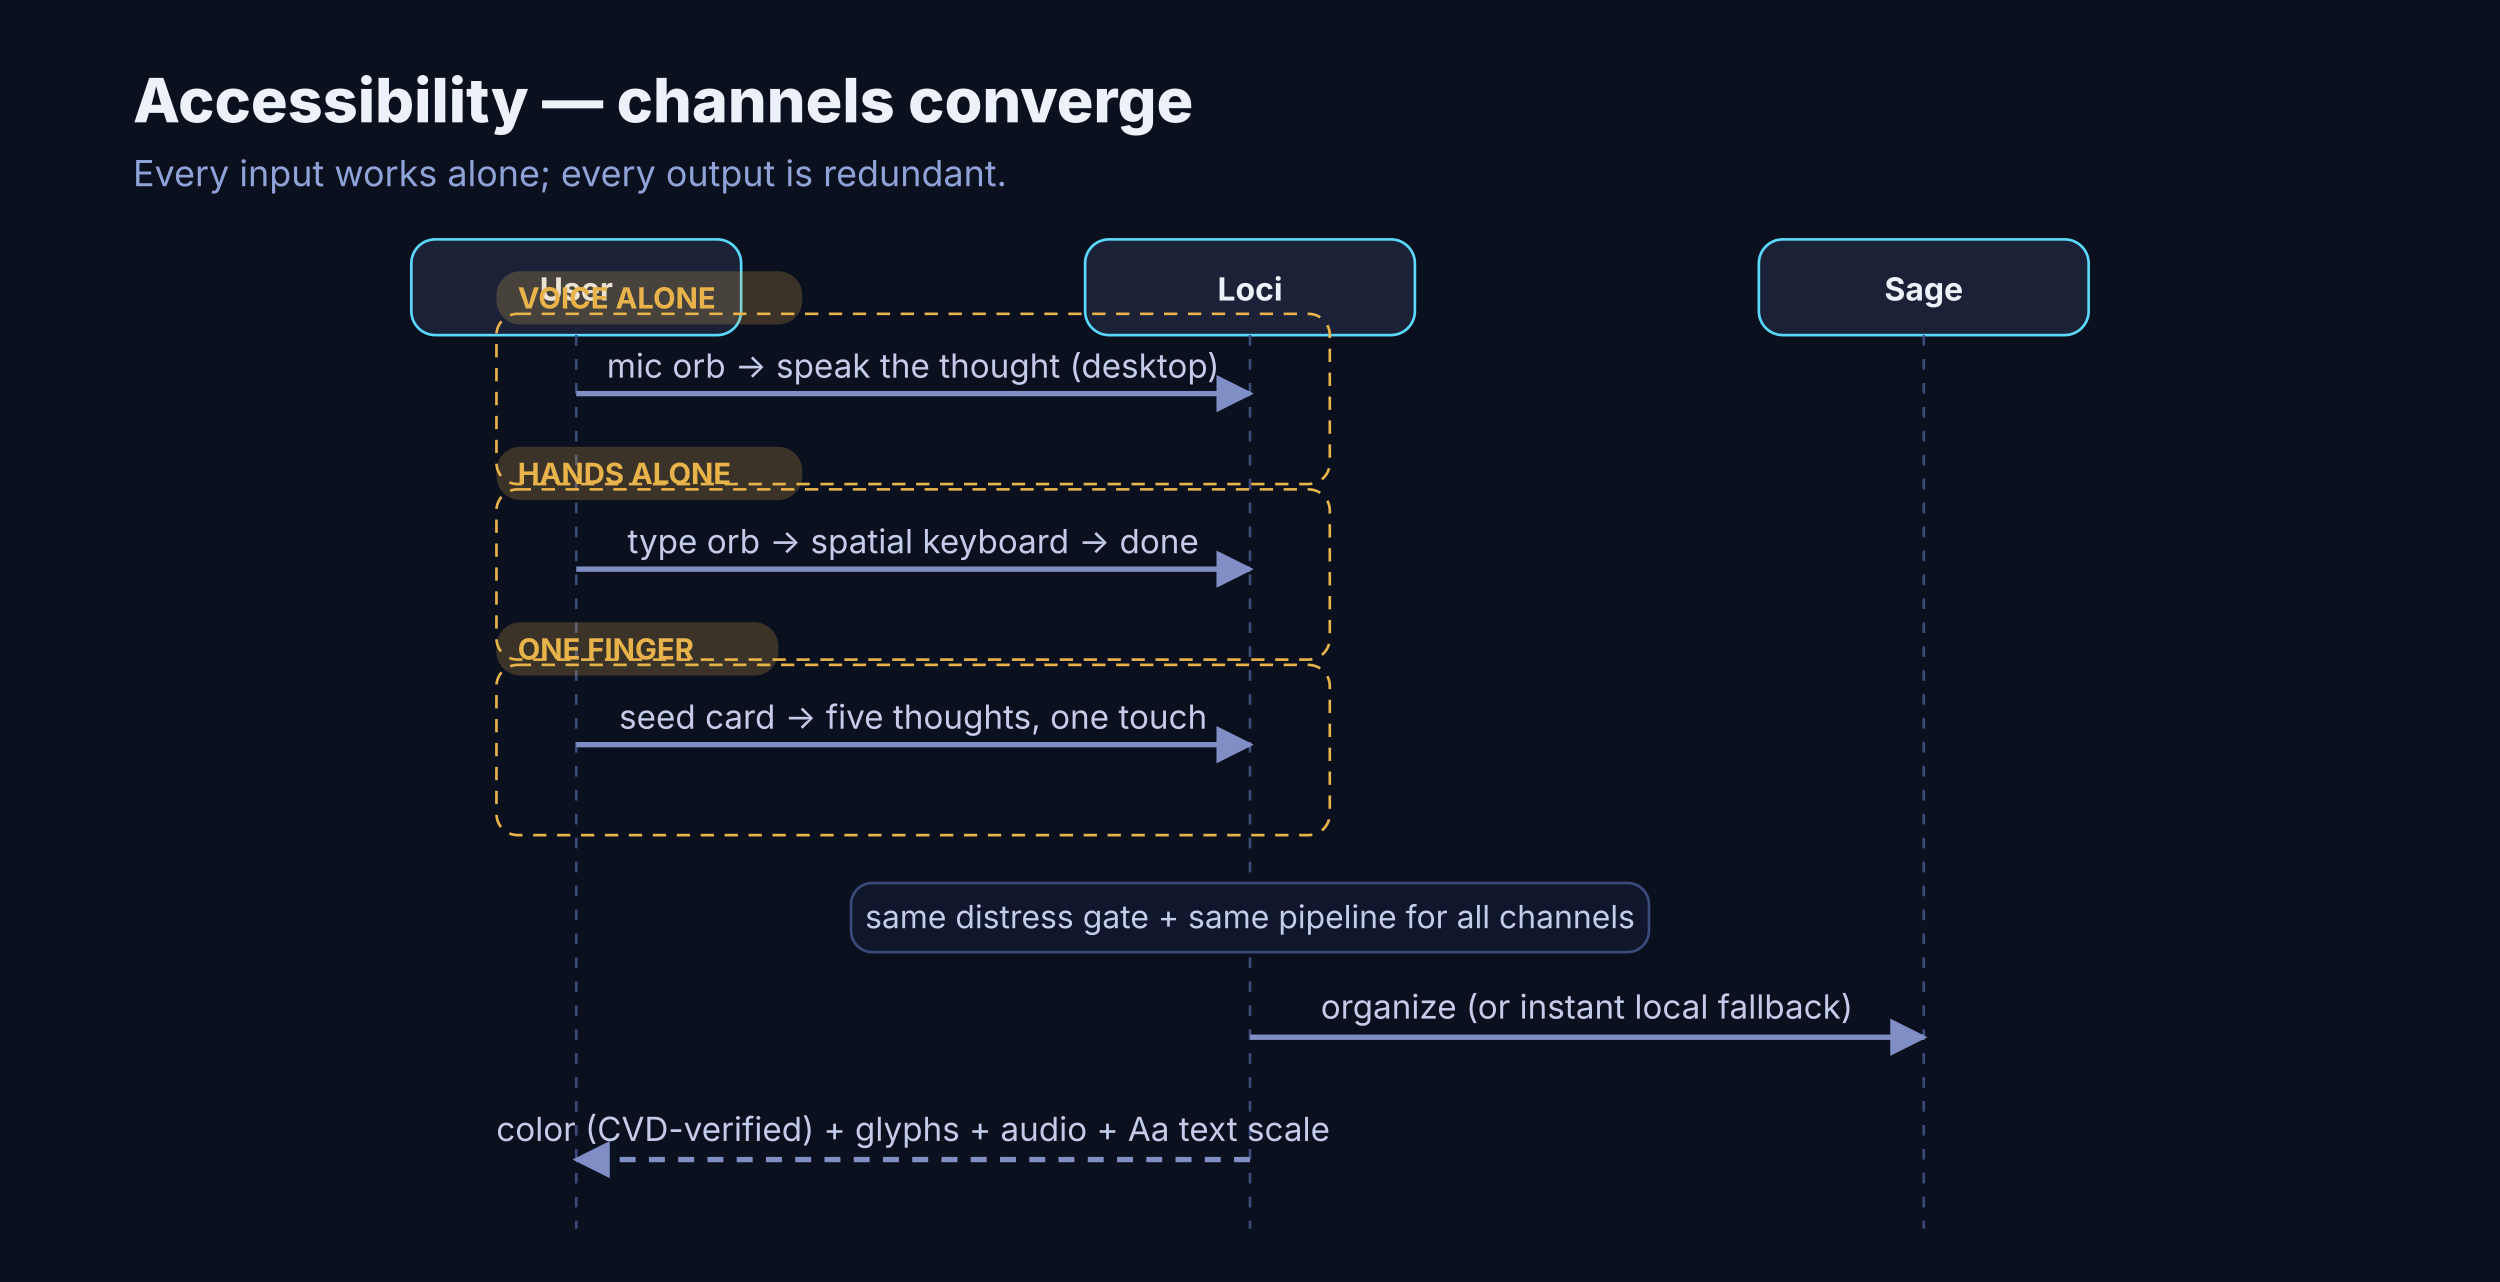
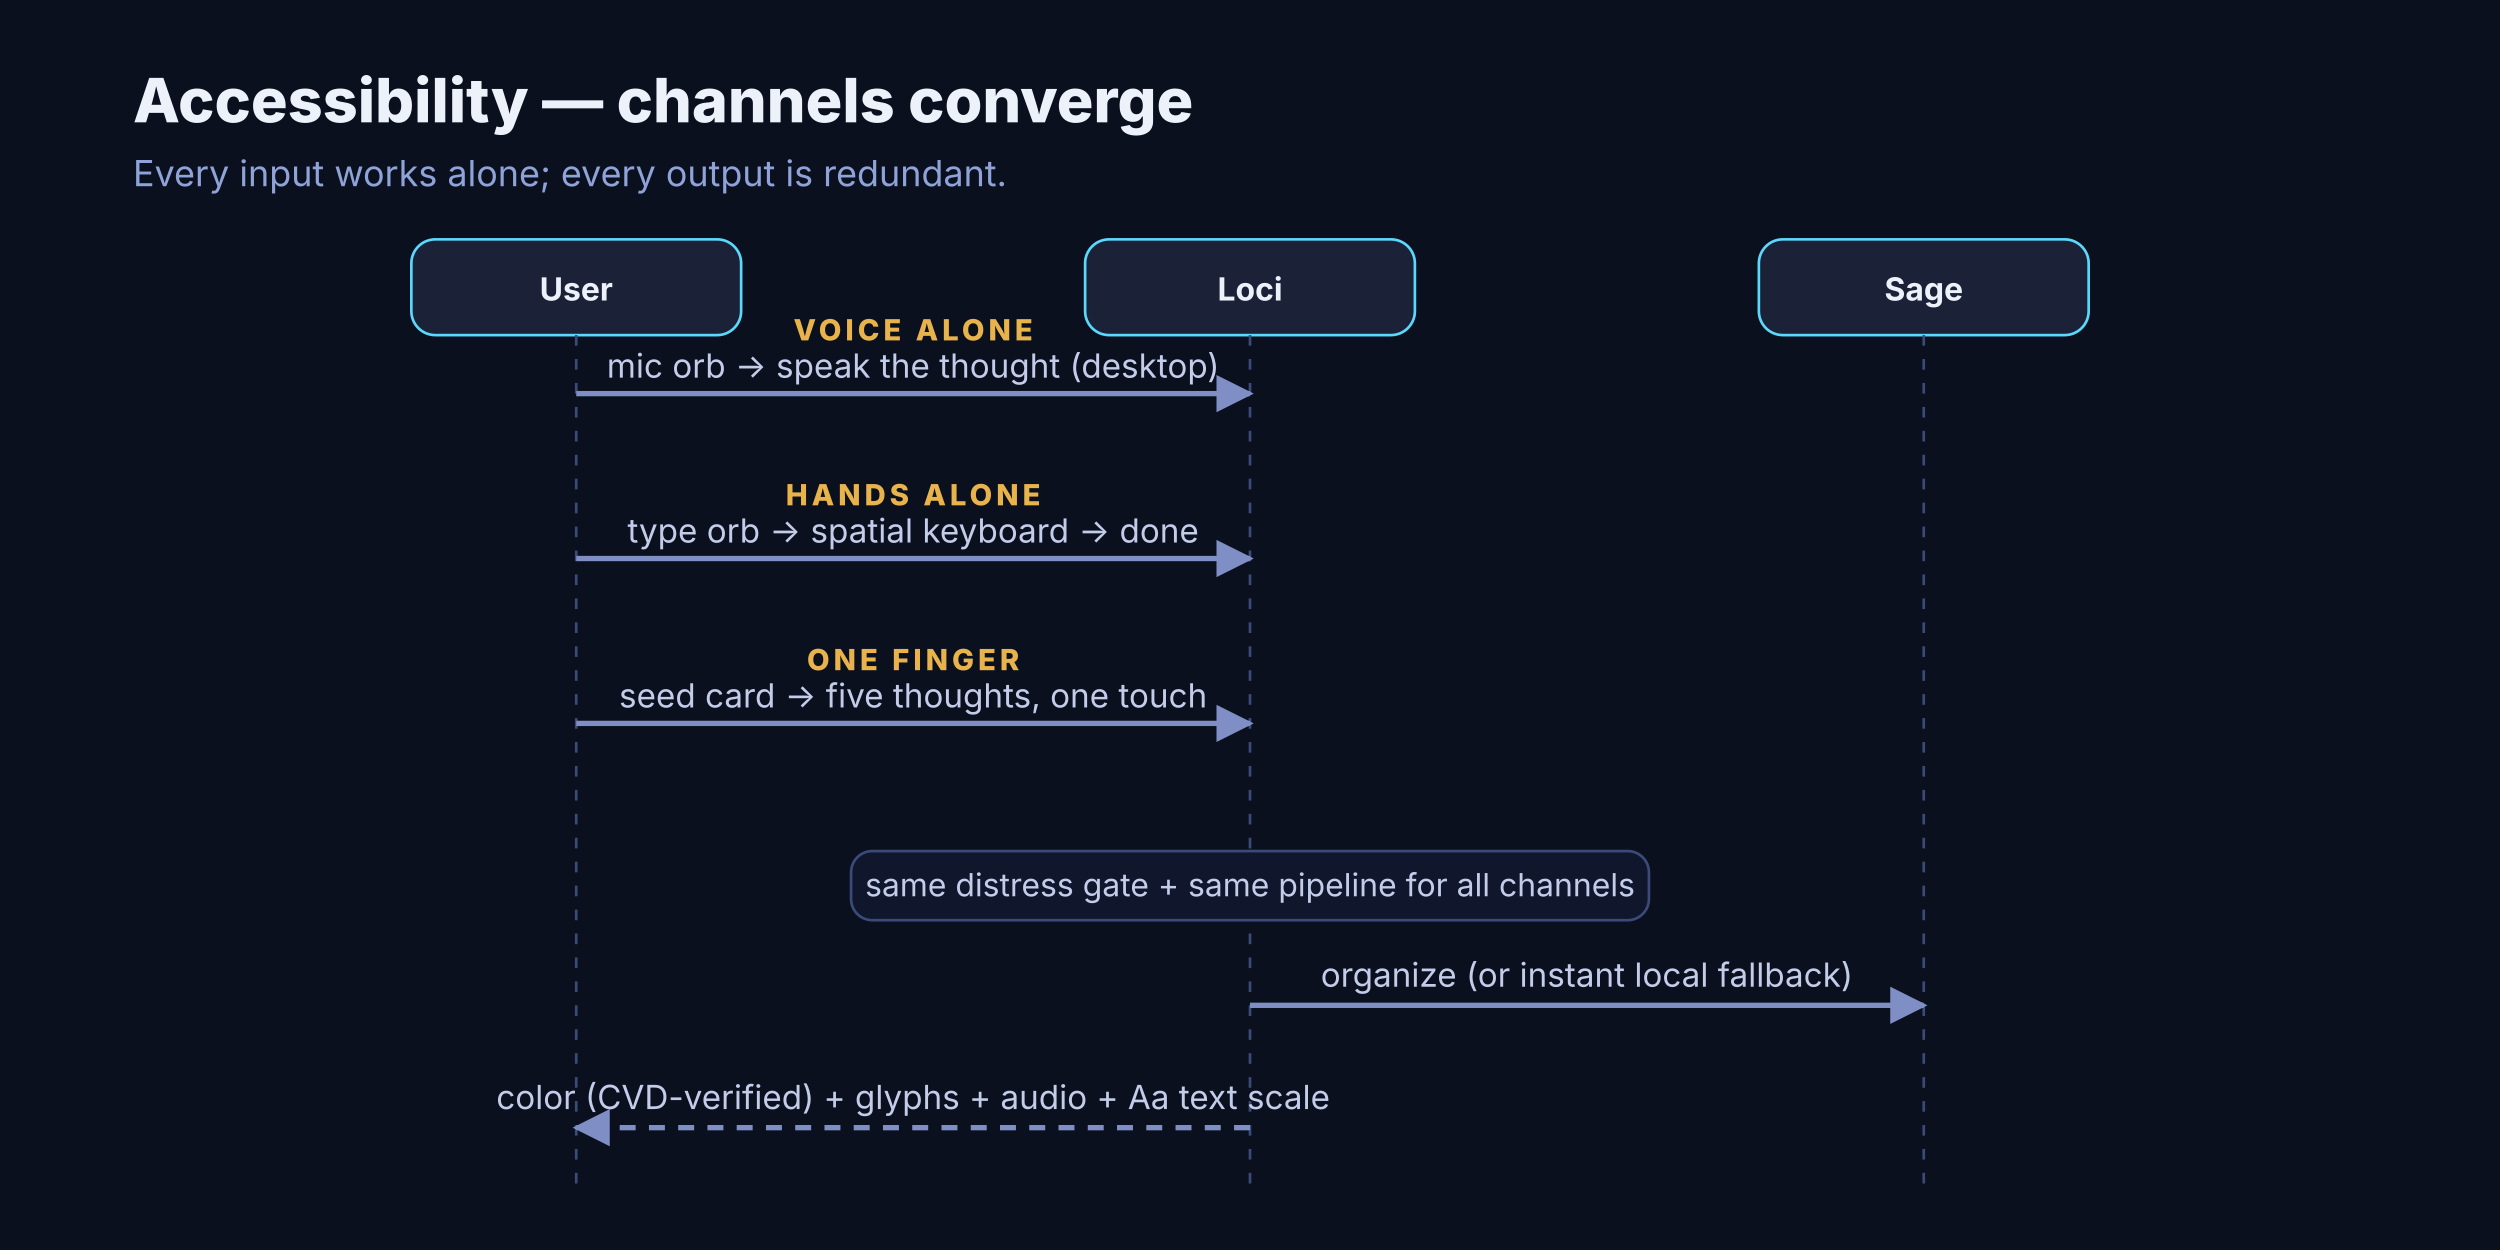
- <svg xmlns="http://www.w3.org/2000/svg" width="940" height="482" viewBox="0 0 940 482" font-family="Inter, system-ui, sans-serif">
+ <svg xmlns="http://www.w3.org/2000/svg" width="940" height="470" viewBox="0 0 940 470" font-family="Inter, system-ui, sans-serif">
  <defs>
    <marker id="arr" viewBox="0 0 10 10" refX="9" refY="5" markerWidth="7" markerHeight="7" orient="auto-start-reverse">
      <path d="M0,0 L10,5 L0,10 z" fill="#7f8ec4" />
    </marker>
  </defs>
-   <rect width="940" height="482" fill="#0b101f" />
+   <rect width="940" height="470" fill="#0b101f" />
  <text x="50" y="46" font-size="23" font-weight="800" fill="#EDF1FA">Accessibility — channels converge</text>
  <text x="50" y="70" font-size="13.5" fill="#8fa3d8">Every input works alone; every output is redundant.</text>
-   <rect width="940" height="482" fill="#0b101f" />
+   <rect width="940" height="470" fill="#0b101f" />
  <text x="50" y="46" font-size="23" font-weight="800" fill="#EDF1FA">Accessibility — channels converge</text>
  <text x="50" y="70" font-size="13.5" fill="#8fa3d8">Every input works alone; every output is redundant.</text>
  <rect x="154.667" y="90" width="124" height="36" rx="9" fill="#1b2238" stroke="#5bd9fd" />
  <text x="216.667" y="113" font-size="12" font-weight="700" fill="#EDF1FA" text-anchor="middle">User</text>
-   <line x1="216.667" y1="126" x2="216.667" y2="462" stroke="#3a4b7a" stroke-dasharray="4 5" />
+   <line x1="216.667" y1="126" x2="216.667" y2="450" stroke="#3a4b7a" stroke-dasharray="4 5" />
  <rect x="408.0" y="90" width="124" height="36" rx="9" fill="#1b2238" stroke="#5bd9fd" />
  <text x="470.0" y="113" font-size="12" font-weight="700" fill="#EDF1FA" text-anchor="middle">Loci</text>
-   <line x1="470.0" y1="126" x2="470.0" y2="462" stroke="#3a4b7a" stroke-dasharray="4 5" />
+   <line x1="470.0" y1="126" x2="470.0" y2="450" stroke="#3a4b7a" stroke-dasharray="4 5" />
  <rect x="661.333" y="90" width="124" height="36" rx="9" fill="#1b2238" stroke="#5bd9fd" />
  <text x="723.333" y="113" font-size="12" font-weight="700" fill="#EDF1FA" text-anchor="middle">Sage</text>
-   <line x1="723.333" y1="126" x2="723.333" y2="462" stroke="#3a4b7a" stroke-dasharray="4 5" />
-   <rect x="186.667" y="118" width="313.333" height="64" rx="8" fill="none" stroke="#e8b34b" stroke-dasharray="5 4" />
-   <rect x="186.667" y="102" width="115" height="20" rx="9" fill="#e8b34b" opacity="0.22" />
-   <text x="194.667" y="116" font-size="11" font-weight="700" fill="#e8b34b">VOICE ALONE</text>
+   <line x1="723.333" y1="126" x2="723.333" y2="450" stroke="#3a4b7a" stroke-dasharray="4 5" />
+   <text x="343.333" y="128" font-size="11" font-weight="800" fill="#e8b34b" text-anchor="middle" letter-spacing="1.5">VOICE ALONE</text>
  <line x1="216.667" y1="148" x2="470.0" y2="148" stroke="#7f8ec4" stroke-width="2" marker-end="url(#arr)" />
  <text x="343.333" y="142" font-size="12.5" fill="#c3cdea" text-anchor="middle">mic orb → speak the thought (desktop)</text>
-   <rect x="186.667" y="184" width="313.333" height="64" rx="8" fill="none" stroke="#e8b34b" stroke-dasharray="5 4" />
-   <rect x="186.667" y="168" width="115" height="20" rx="9" fill="#e8b34b" opacity="0.22" />
-   <text x="194.667" y="182" font-size="11" font-weight="700" fill="#e8b34b">HANDS ALONE</text>
-   <line x1="216.667" y1="214" x2="470.0" y2="214" stroke="#7f8ec4" stroke-width="2" marker-end="url(#arr)" />
-   <text x="343.333" y="208" font-size="12.5" fill="#c3cdea" text-anchor="middle">type orb → spatial keyboard → done</text>
-   <rect x="186.667" y="250" width="313.333" height="64" rx="8" fill="none" stroke="#e8b34b" stroke-dasharray="5 4" />
-   <rect x="186.667" y="234" width="106" height="20" rx="9" fill="#e8b34b" opacity="0.22" />
-   <text x="194.667" y="248" font-size="11" font-weight="700" fill="#e8b34b">ONE FINGER</text>
-   <line x1="216.667" y1="280" x2="470.0" y2="280" stroke="#7f8ec4" stroke-width="2" marker-end="url(#arr)" />
-   <text x="343.333" y="274" font-size="12.5" fill="#c3cdea" text-anchor="middle">seed card → five thoughts, one touch</text>
-   <rect x="320.0" y="332" width="300" height="26" rx="8" fill="#10162b" stroke="#3a4b7a" />
-   <text x="470.0" y="349" font-size="12" fill="#c3cdea" text-anchor="middle">same distress gate + same pipeline for all channels</text>
-   <line x1="470.0" y1="390" x2="723.333" y2="390" stroke="#7f8ec4" stroke-width="2" marker-end="url(#arr)" />
-   <text x="596.667" y="383" font-size="12.5" fill="#c3cdea" text-anchor="middle">organize (or instant local fallback)</text>
-   <line x1="470.0" y1="436" x2="216.667" y2="436" stroke="#7f8ec4" stroke-width="2" stroke-dasharray="6 5" marker-end="url(#arr)" />
-   <text x="343.333" y="429" font-size="12.5" fill="#c3cdea" text-anchor="middle">color (CVD-verified) + glyphs + audio + Aa text scale</text>
+   <text x="343.333" y="190" font-size="11" font-weight="800" fill="#e8b34b" text-anchor="middle" letter-spacing="1.5">HANDS ALONE</text>
+   <line x1="216.667" y1="210" x2="470.0" y2="210" stroke="#7f8ec4" stroke-width="2" marker-end="url(#arr)" />
+   <text x="343.333" y="204" font-size="12.5" fill="#c3cdea" text-anchor="middle">type orb → spatial keyboard → done</text>
+   <text x="343.333" y="252" font-size="11" font-weight="800" fill="#e8b34b" text-anchor="middle" letter-spacing="1.5">ONE FINGER</text>
+   <line x1="216.667" y1="272" x2="470.0" y2="272" stroke="#7f8ec4" stroke-width="2" marker-end="url(#arr)" />
+   <text x="343.333" y="266" font-size="12.5" fill="#c3cdea" text-anchor="middle">seed card → five thoughts, one touch</text>
+   <rect x="320.0" y="320" width="300" height="26" rx="8" fill="#10162b" stroke="#3a4b7a" />
+   <text x="470.0" y="337" font-size="12" fill="#c3cdea" text-anchor="middle">same distress gate + same pipeline for all channels</text>
+   <line x1="470.0" y1="378" x2="723.333" y2="378" stroke="#7f8ec4" stroke-width="2" marker-end="url(#arr)" />
+   <text x="596.667" y="371" font-size="12.5" fill="#c3cdea" text-anchor="middle">organize (or instant local fallback)</text>
+   <line x1="470.0" y1="424" x2="216.667" y2="424" stroke="#7f8ec4" stroke-width="2" stroke-dasharray="6 5" marker-end="url(#arr)" />
+   <text x="343.333" y="417" font-size="12.5" fill="#c3cdea" text-anchor="middle">color (CVD-verified) + glyphs + audio + Aa text scale</text>
</svg>
